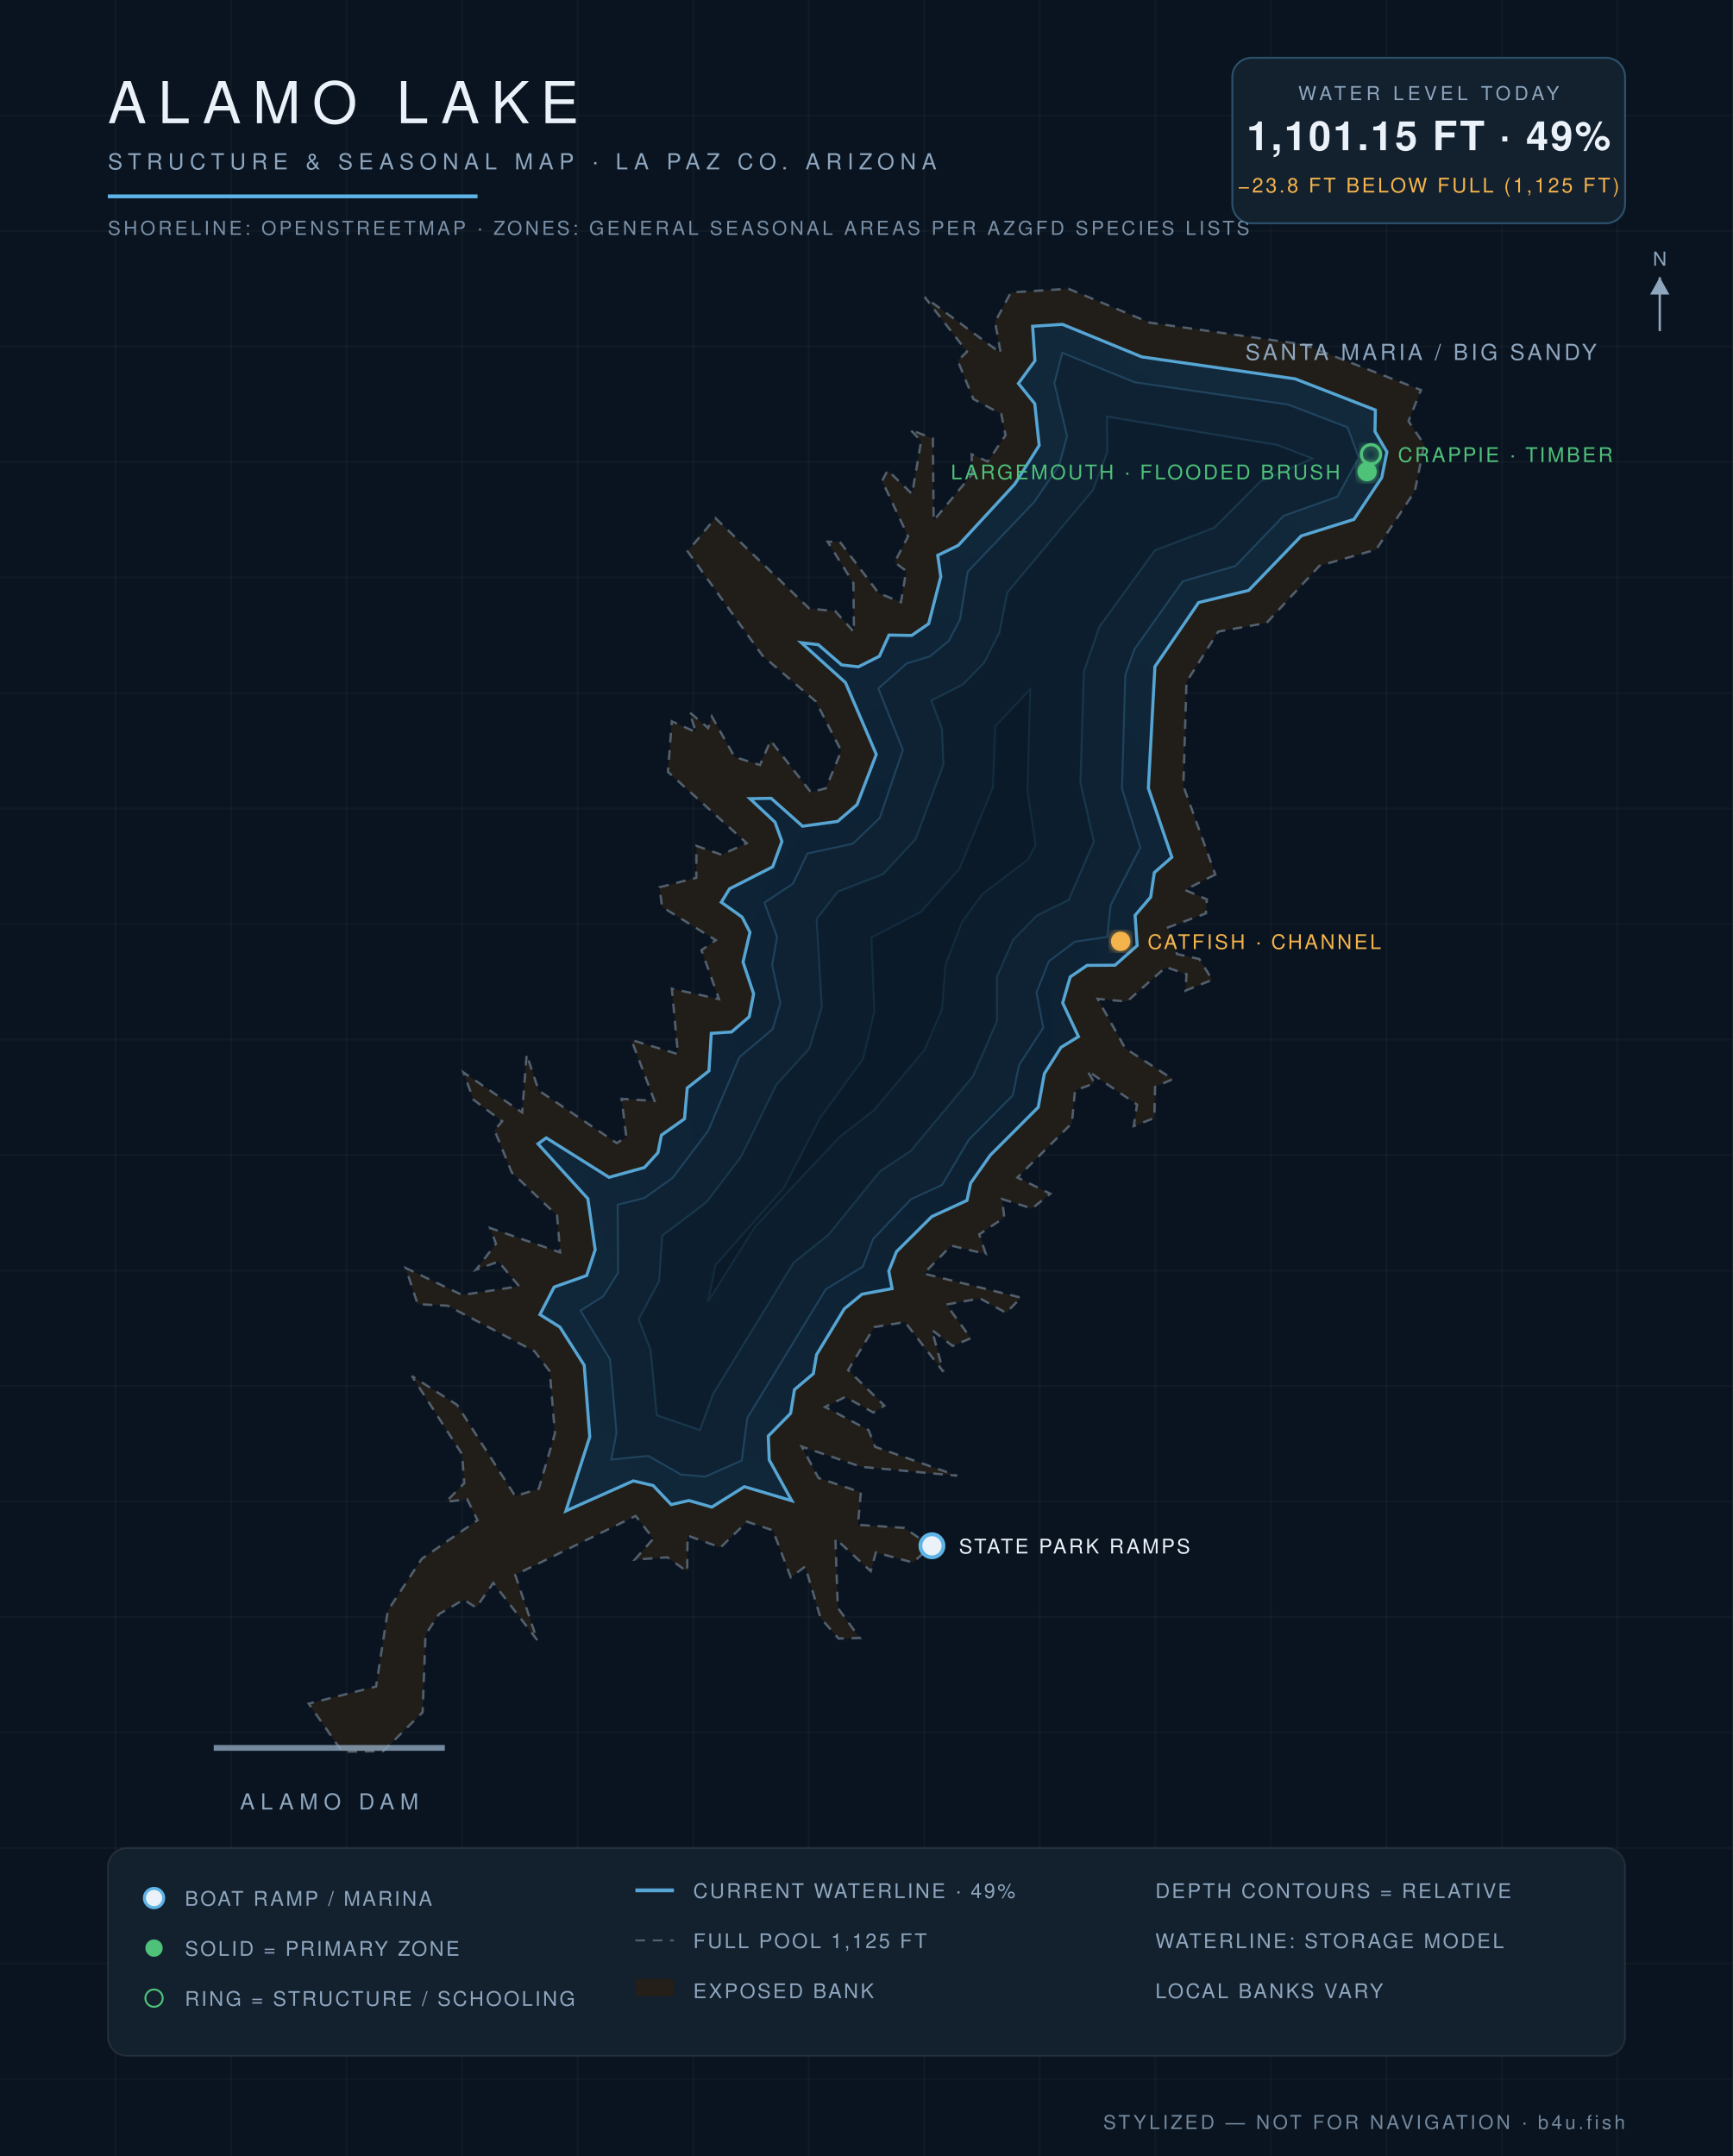
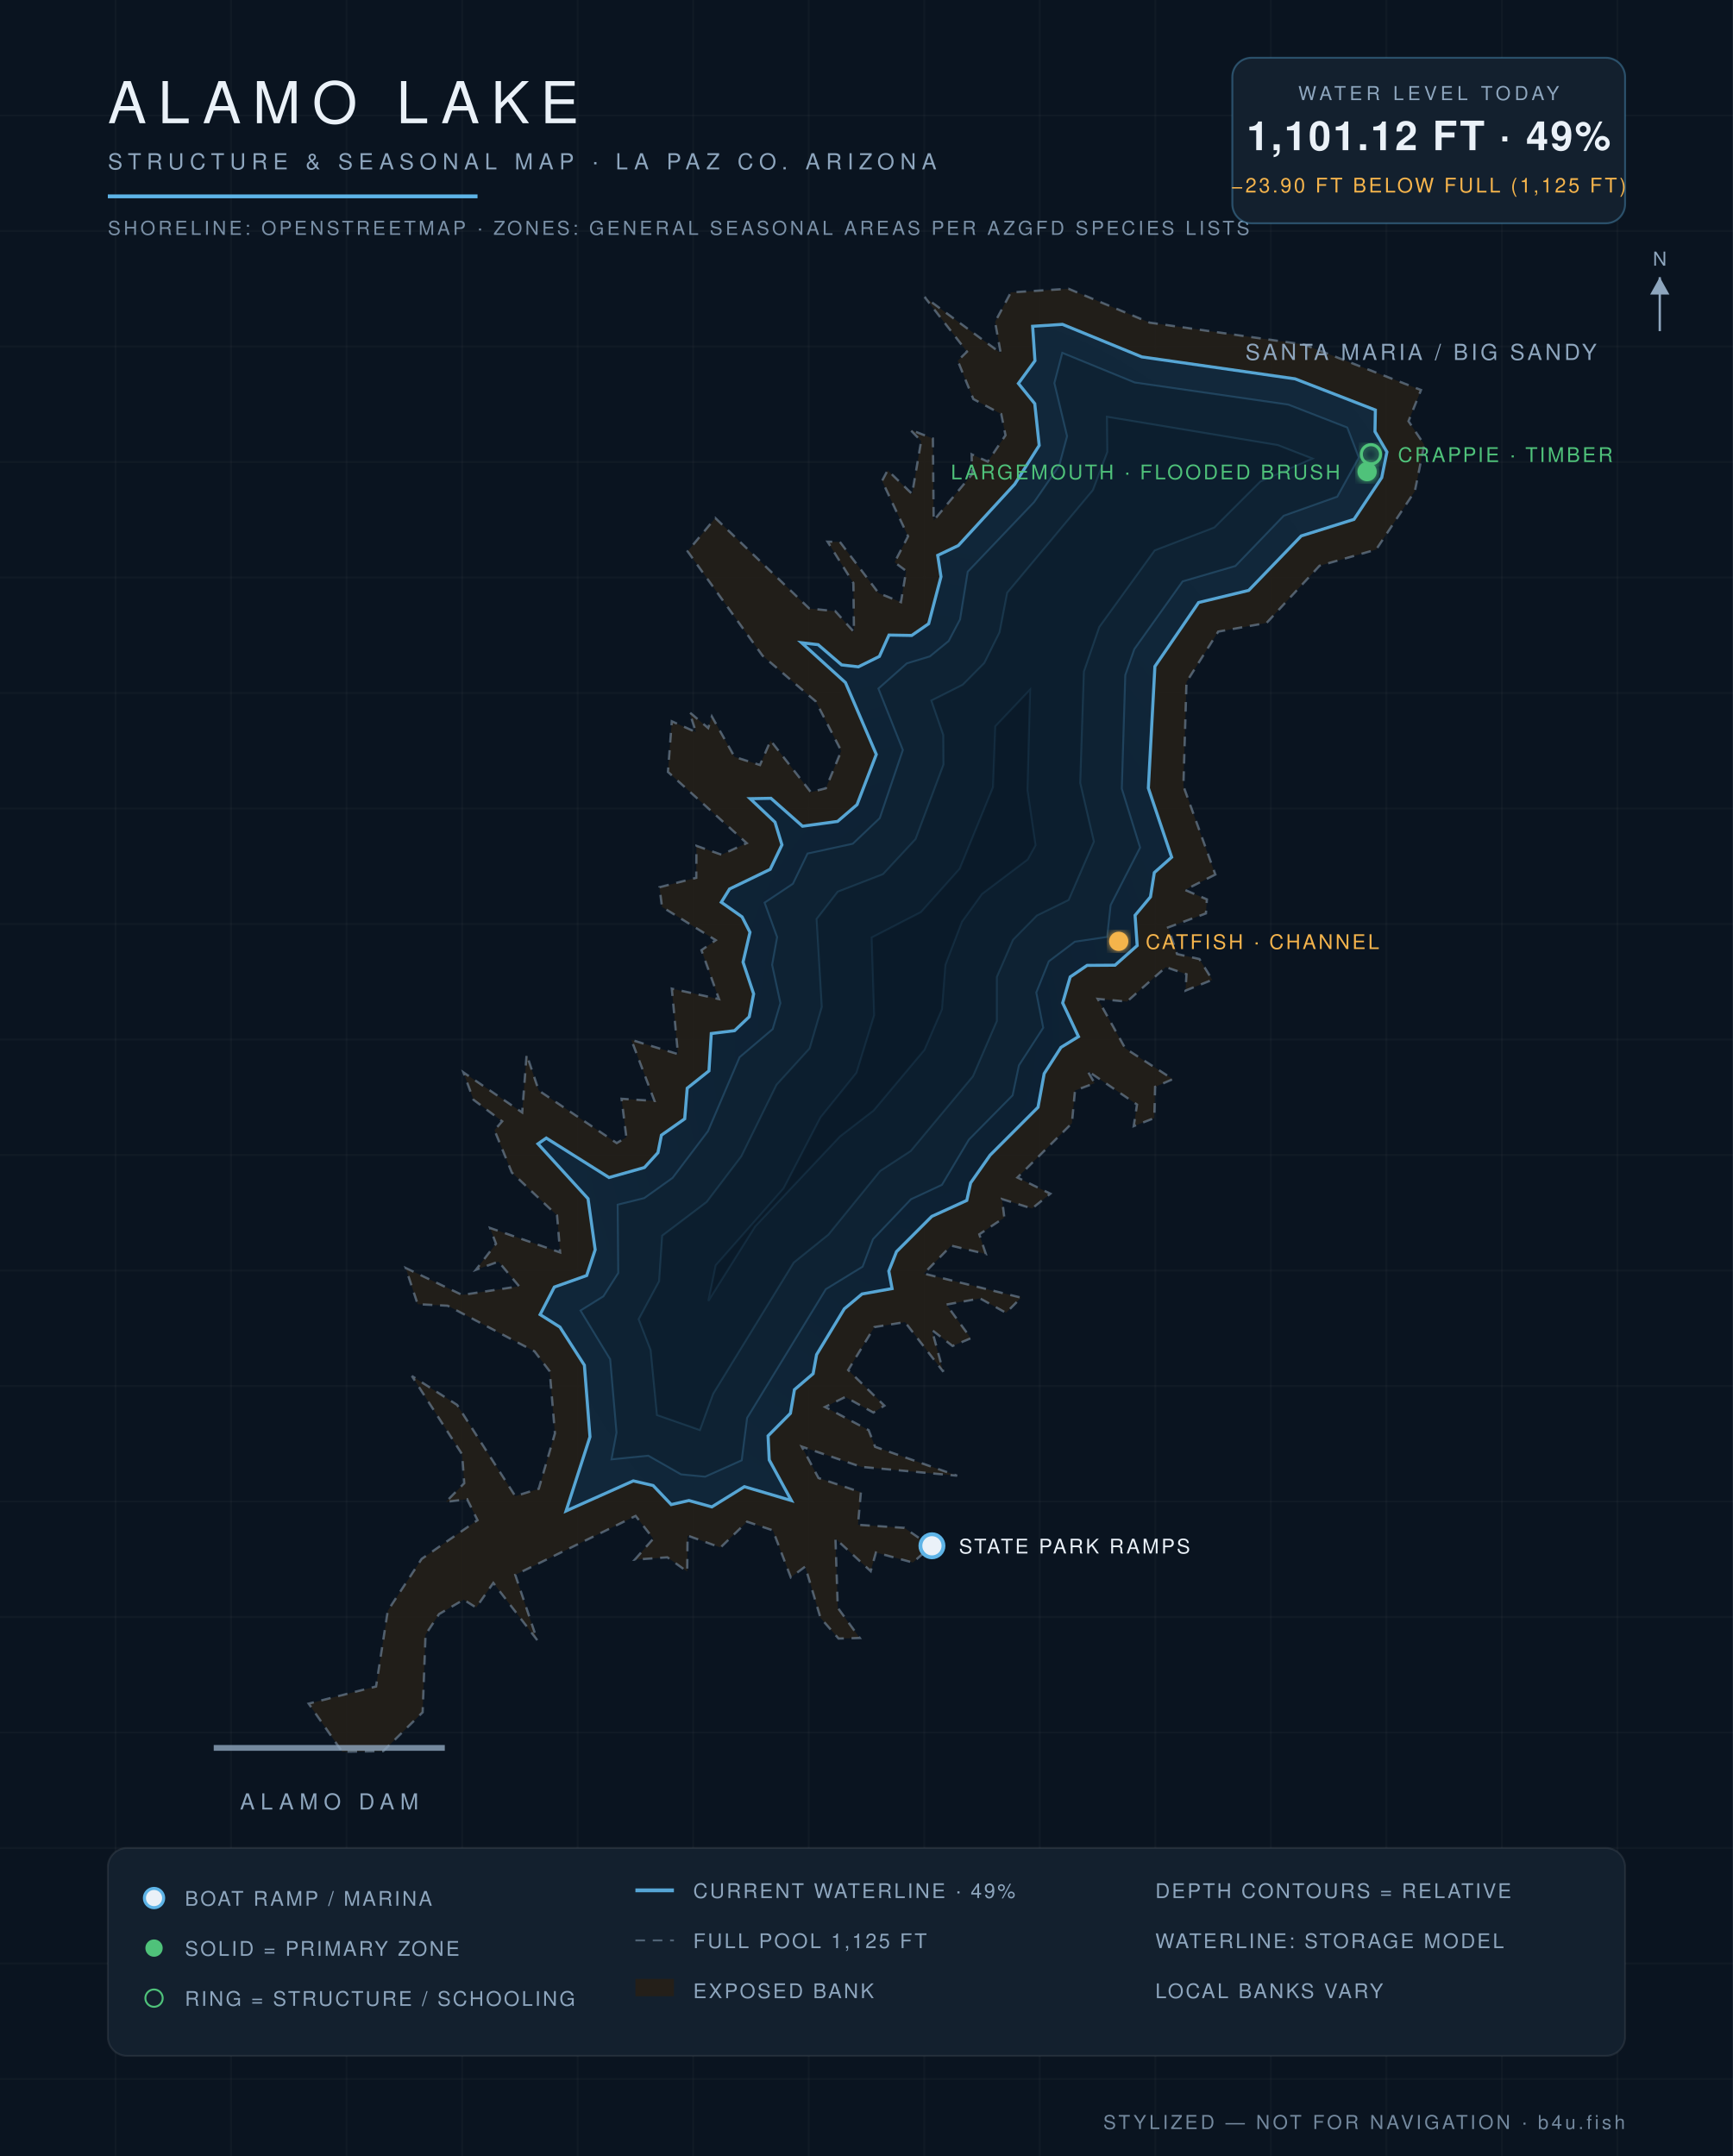
<svg xmlns="http://www.w3.org/2000/svg" viewBox="0 0 900 1120" font-family="Helvetica,Arial,sans-serif">
  <defs>
    <radialGradient id="wg" cx="45%" cy="60%" r="80%">
      <stop offset="0%" stop-color="#0c1f31" />
      <stop offset="55%" stop-color="#102639" />
      <stop offset="100%" stop-color="#13293c" />
    </radialGradient>
    <filter id="glow">
      <feGaussianBlur stdDeviation="2.2" result="b" />
      <feMerge>
        <feMergeNode in="b" />
        <feMergeNode in="SourceGraphic" />
      </feMerge>
    </filter>
  </defs>
  <rect width="900" height="1120" fill="#0a1420" />
  <g stroke="#ffffff" stroke-opacity="0.025">
    <line x1="60" y1="0" x2="60" y2="1120" />
    <line x1="120" y1="0" x2="120" y2="1120" />
    <line x1="180" y1="0" x2="180" y2="1120" />
    <line x1="240" y1="0" x2="240" y2="1120" />
    <line x1="300" y1="0" x2="300" y2="1120" />
    <line x1="360" y1="0" x2="360" y2="1120" />
    <line x1="420" y1="0" x2="420" y2="1120" />
    <line x1="480" y1="0" x2="480" y2="1120" />
    <line x1="540" y1="0" x2="540" y2="1120" />
    <line x1="600" y1="0" x2="600" y2="1120" />
    <line x1="660" y1="0" x2="660" y2="1120" />
    <line x1="720" y1="0" x2="720" y2="1120" />
    <line x1="780" y1="0" x2="780" y2="1120" />
    <line x1="840" y1="0" x2="840" y2="1120" />
    <line x1="0" y1="60" x2="900" y2="60" />
    <line x1="0" y1="120" x2="900" y2="120" />
    <line x1="0" y1="180" x2="900" y2="180" />
    <line x1="0" y1="240" x2="900" y2="240" />
    <line x1="0" y1="300" x2="900" y2="300" />
    <line x1="0" y1="360" x2="900" y2="360" />
    <line x1="0" y1="420" x2="900" y2="420" />
    <line x1="0" y1="480" x2="900" y2="480" />
    <line x1="0" y1="540" x2="900" y2="540" />
    <line x1="0" y1="600" x2="900" y2="600" />
    <line x1="0" y1="660" x2="900" y2="660" />
    <line x1="0" y1="720" x2="900" y2="720" />
    <line x1="0" y1="780" x2="900" y2="780" />
    <line x1="0" y1="840" x2="900" y2="840" />
    <line x1="0" y1="900" x2="900" y2="900" />
    <line x1="0" y1="960" x2="900" y2="960" />
    <line x1="0" y1="1020" x2="900" y2="1020" />
    <line x1="0" y1="1080" x2="900" y2="1080" />
  </g>
  <path d="M 631.2,454.3 L 615.4,462.3 L 626.8,467.2 L 626.3,474.5 L 606.6,481.8 L 611.3,495.6 L 622.9,498.2 L 629.6,509.0 L 615.7,514.6 L 616.2,506.1 L 605.5,502.4 L 585.3,520.3 L 570.1,518.9 L 584.4,544.6 L 609.1,560.6 L 599.9,564.6 L 599.5,580.8 L 588.8,585.0 L 590.5,573.8 L 564.7,556.2 L 568.5,562.7 L 558.3,566.5 L 556.7,583.5 L 528.4,611.7 L 545.5,620.1 L 536.0,627.8 L 520.4,622.9 L 521.6,632.5 L 508.6,641.2 L 512.0,651.4 L 494.0,647.1 L 479.8,661.6 L 530.3,674.1 L 522.5,682.0 L 509.0,674.5 L 491.5,677.7 L 504.2,695.2 L 494.7,699.2 L 484.0,690.9 L 489.9,712.6 L 470.0,686.8 L 454.1,689.4 L 440.5,711.7 L 459.3,730.2 L 453.6,733.8 L 439.0,725.7 L 428.5,730.9 L 451.1,742.9 L 454.5,751.6 L 497.1,766.6 L 447.3,762.0 L 416.4,751.5 L 425.1,767.8 L 447.1,775.2 L 445.6,792.1 L 469.7,793.7 L 483.6,803.3 L 474.1,811.7 L 454.9,806.5 L 452.2,816.2 L 433.9,799.3 L 435.1,835.2 L 446.5,850.9 L 435.5,851.2 L 426.1,840.4 L 418.2,813.8 L 410.7,819.4 L 401.4,795.0 L 388.0,790.5 L 374.2,803.9 L 357.1,797.7 L 356.9,816.4 L 346.6,809.0 L 329.7,810.2 L 339.3,799.3 L 330.1,787.5 L 267.6,818.1 L 279.0,852.0 L 256.2,822.3 L 247.3,835.1 L 240.8,831.0 L 228.0,838.5 L 221.0,849.2 L 219.5,889.5 L 199.0,909.7 L 177.7,910.0 L 160.3,885.0 L 195.3,876.1 L 201.4,836.7 L 219.0,809.8 L 248.0,789.7 L 242.6,778.8 L 231.6,780.2 L 241.1,770.5 L 240.0,755.5 L 213.9,714.8 L 237.4,729.8 L 267.6,777.2 L 279.8,773.4 L 288.2,744.6 L 285.5,712.4 L 277.6,702.0 L 232.5,678.3 L 216.9,677.5 L 210.7,658.7 L 240.0,672.7 L 269.6,668.2 L 258.9,655.4 L 247.2,659.6 L 257.6,646.1 L 254.5,637.9 L 290.9,650.6 L 289.3,631.4 L 265.8,609.1 L 256.8,587.1 L 260.8,582.5 L 245.9,571.3 L 240.7,557.1 L 271.2,577.9 L 273.5,547.8 L 279.8,566.5 L 320.3,593.8 L 325.3,590.8 L 322.8,570.8 L 339.9,571.9 L 327.9,540.2 L 352.1,547.6 L 348.9,513.6 L 373.4,519.0 L 364.3,493.6 L 371.7,488.4 L 343.8,471.1 L 342.5,460.9 L 361.6,456.0 L 361.7,439.4 L 374.7,444.0 L 387.8,438.0 L 346.9,401.0 L 348.9,374.7 L 361.4,380.3 L 358.1,370.0 L 367.8,378.2 L 369.7,372.2 L 381.5,393.2 L 394.7,397.4 L 400.2,384.7 L 421.1,411.5 L 428.9,409.5 L 436.9,390.1 L 423.7,364.4 L 396.0,340.6 L 357.1,286.4 L 371.5,269.1 L 420.3,316.1 L 433.8,317.5 L 443.5,328.3 L 443.2,302.9 L 429.8,281.4 L 436.2,281.5 L 456.3,308.1 L 467.9,312.8 L 470.6,296.6 L 464.6,292.1 L 471.6,278.6 L 458.1,249.8 L 461.0,244.3 L 473.7,256.6 L 478.4,229.1 L 472.7,223.2 L 484.5,227.8 L 484.9,270.4 L 504.9,246.3 L 504.6,236.0 L 513.0,239.8 L 522.2,226.1 L 520.0,215.1 L 505.5,207.3 L 497.4,187.4 L 502.2,182.7 L 480.2,154.3 L 519.7,183.4 L 516.8,167.2 L 525.0,151.9 L 554.9,150.0 L 597.1,167.6 L 677.3,179.0 L 738.0,202.6 L 731.5,218.8 L 739.7,231.0 L 734.8,255.2 L 714.7,285.5 L 685.3,293.9 L 657.8,323.6 L 632.7,328.1 L 616.2,354.3 L 614.6,408.3 L 631.2,454.3 Z" fill="#241f19" fill-opacity="0.9" stroke="#8ea6be" stroke-opacity="0.5" stroke-width="1.2" stroke-dasharray="5 4" />
-   <path d="M 293.9,784.9 L 306.3,746.4 L 303.4,709.2 L 290.8,689.4 L 280.4,682.9 L 287.8,668.6 L 304.7,662.6 L 309.1,649.2 L 305.3,622.7 L 279.4,594.2 L 283.7,591.1 L 316.3,611.6 L 334.7,606.5 L 341.7,598.8 L 343.5,589.7 L 355.5,581.2 L 356.9,565.2 L 368.2,556.3 L 369.4,536.8 L 379.9,536.1 L 389.1,528.2 L 391.4,516.3 L 385.9,499.8 L 389.5,484.3 L 385.4,476.4 L 374.6,468.7 L 378.9,461.7 L 401.3,450.3 L 406.1,437.1 L 402.5,427.1 L 389.5,414.9 L 400.5,414.7 L 416.8,429.2 L 435.0,426.7 L 445.1,418.0 L 455.1,391.9 L 439.1,354.6 L 416.2,333.9 L 425.0,334.9 L 437.1,345.4 L 445.8,346.4 L 456.7,340.9 L 461.7,329.9 L 473.5,330.1 L 482.3,324.0 L 488.6,299.6 L 487.0,288.5 L 497.7,283.3 L 527.0,251.5 L 539.7,231.4 L 537.4,209.7 L 528.9,199.2 L 537.5,187.4 L 536.3,169.5 L 551.8,168.5 L 593.0,185.4 L 672.6,196.8 L 714.3,213.0 L 714.1,224.2 L 720.3,234.8 L 717.6,248.1 L 703.2,269.8 L 675.8,278.4 L 648.5,306.7 L 622.5,313.0 L 599.8,346.3 L 596.4,409.4 L 608.6,445.3 L 599.5,453.3 L 597.6,466.0 L 589.5,475.5 L 590.6,491.2 L 579.1,501.4 L 564.6,501.5 L 555.8,507.5 L 551.9,521.0 L 560.1,538.5 L 551.0,544.1 L 542.4,557.7 L 539.2,575.2 L 514.3,600.1 L 504.1,614.6 L 502.2,623.6 L 483.9,632.0 L 465.6,650.2 L 461.6,660.3 L 463.3,669.4 L 447.7,672.3 L 438.5,679.9 L 424.1,703.7 L 422.4,713.6 L 412.6,721.9 L 410.6,734.2 L 399.0,746.0 L 399.5,758.4 L 411.2,779.6 L 386.6,772.3 L 369.7,782.9 L 357.8,779.5 L 348.6,781.6 L 339.2,771.7 L 328.9,769.3 L 293.9,784.9 Z" fill="url(#wg)" stroke="#5eb4e7" stroke-opacity="0.9" stroke-width="1.6" />
-   <path d="M 320.8,625.8 L 334.6,622.4 L 349.3,611.9 L 367.7,587.6 L 384.0,549.2 L 401.3,534.6 L 405.3,521.1 L 401.0,501.2 L 403.6,486.8 L 397.0,468.9 L 411.8,459.1 L 419.3,443.4 L 442.9,438.3 L 456.9,424.9 L 468.9,389.6 L 456.2,357.6 L 471.0,344.6 L 482.9,341.0 L 492.7,333.0 L 498.6,321.8 L 502.6,297.0 L 537.1,260.8 L 550.0,241.9 L 554.2,226.6 L 547.6,199.0 L 551.7,183.3 L 589.3,198.6 L 669.1,210.2 L 699.8,222.0 L 705.7,237.7 L 694.6,258.0 L 666.7,267.9 L 641.6,294.0 L 614.2,302.0 L 589.2,337.2 L 584.4,350.7 L 582.7,409.7 L 592.2,440.3 L 576.8,470.2 L 575.0,486.7 L 558.2,489.2 L 544.7,499.4 L 538.3,515.6 L 541.8,533.9 L 529.2,553.4 L 526.0,569.0 L 503.2,592.0 L 489.3,615.5 L 473.1,623.0 L 453.4,643.7 L 448.1,658.0 L 428.9,669.7 L 388.1,736.6 L 385.2,758.7 L 366.2,767.1 L 353.7,766.0 L 336.7,756.3 L 317.5,758.2 L 320.2,744.2 L 316.8,706.1 L 301.5,680.8 L 313.3,673.4 L 321.0,661.2 L 320.8,625.8 Z" fill="#0e2233" stroke="#5eb4e7" stroke-opacity="0.22" stroke-width="1" />
-   <path d="M 363.5,742.9 L 341.1,735.2 L 337.9,701.3 L 331.7,685.3 L 342.3,665.6 L 343.9,641.9 L 367.0,624.4 L 385.0,600.7 L 403.2,563.5 L 420.4,544.6 L 426.8,523.1 L 424.1,477.4 L 435.1,463.2 L 458.6,454.1 L 475.5,435.9 L 490.0,397.2 L 489.2,378.5 L 483.7,363.9 L 500.0,355.6 L 511.1,344.3 L 519.1,328.5 L 523.1,307.9 L 567.6,254.6 L 575.1,234.8 L 574.9,216.4 L 663.6,231.2 L 681.6,238.2 L 654.6,250.1 L 630.7,274.1 L 599.8,285.9 L 570.9,325.7 L 562.9,348.9 L 561.1,406.7 L 568.1,437.2 L 555.0,467.5 L 538.5,475.6 L 526.2,488.2 L 517.7,507.5 L 517.8,530.4 L 505.3,559.1 L 473.0,597.9 L 457.1,608.4 L 430.3,641.4 L 412.2,655.9 L 370.4,724.0 L 363.5,742.9 Z" fill="#0c1e2e" stroke="#5eb4e7" stroke-opacity="0.15" stroke-width="1" />
-   <path d="M 367.7,676.2 L 371.6,657.2 L 406.9,617.4 L 426.1,580.5 L 448.2,550.2 L 454.1,525.7 L 452.6,487.0 L 478.3,473.7 L 498.3,451.3 L 515.7,409.0 L 516.9,377.3 L 535.0,358.1 L 533.6,410.5 L 537.8,439.1 L 533.8,446.5 L 510.1,464.5 L 499.6,478.9 L 491.0,501.2 L 489.2,524.3 L 480.1,545.4 L 453.7,576.9 L 436.2,590.4 L 392.2,637.1 L 367.7,676.2 Z" fill="#0a1a29" stroke="#5eb4e7" stroke-opacity="0.1" stroke-width="1" />
+   <path d="M 294.0,784.9 L 306.4,746.4 L 303.5,709.2 L 290.8,689.4 L 280.5,682.9 L 287.9,668.6 L 304.7,662.6 L 309.1,649.2 L 305.4,622.7 L 279.4,594.2 L 283.7,591.2 L 316.3,611.7 L 334.7,606.5 L 341.7,598.8 L 343.5,589.7 L 355.6,581.2 L 356.9,565.3 L 368.2,556.3 L 369.4,536.9 L 381.5,535.4 L 389.1,528.2 L 391.4,516.3 L 385.9,499.8 L 389.5,484.3 L 385.4,476.3 L 374.6,468.7 L 378.9,461.8 L 400.0,451.6 L 406.1,438.9 L 402.5,427.1 L 389.6,414.9 L 400.4,414.7 L 416.8,429.2 L 435.0,426.7 L 445.1,418.0 L 455.1,391.9 L 439.1,354.6 L 416.3,333.9 L 424.9,334.9 L 437.1,345.4 L 445.8,346.4 L 456.7,341.0 L 461.7,329.9 L 473.5,330.1 L 482.3,324.0 L 488.7,299.6 L 487.0,288.5 L 497.7,283.4 L 527.0,251.5 L 539.7,231.4 L 537.4,209.7 L 528.9,199.2 L 537.5,187.4 L 536.3,169.5 L 551.8,168.5 L 593.0,185.4 L 672.6,196.8 L 714.3,213.0 L 714.1,224.2 L 720.3,234.8 L 717.6,248.1 L 703.2,269.8 L 675.8,278.4 L 648.5,306.7 L 622.5,313.0 L 599.8,346.2 L 596.4,409.4 L 608.5,445.3 L 599.5,453.3 L 597.5,465.9 L 589.5,475.5 L 590.6,491.2 L 579.1,501.4 L 564.6,501.5 L 555.8,507.5 L 551.9,521.0 L 560.1,538.5 L 551.0,544.1 L 542.3,557.7 L 539.1,575.2 L 514.2,600.1 L 504.1,614.5 L 502.1,623.6 L 483.9,631.9 L 465.6,650.2 L 461.6,660.3 L 463.3,669.4 L 447.7,672.2 L 438.5,679.9 L 424.1,703.7 L 422.3,713.6 L 412.6,721.9 L 410.5,734.2 L 398.9,745.9 L 399.5,758.4 L 411.0,779.5 L 386.6,772.3 L 369.7,782.8 L 357.8,779.5 L 348.6,781.6 L 339.2,771.7 L 328.9,769.3 L 294.0,784.9 Z" fill="url(#wg)" stroke="#5eb4e7" stroke-opacity="0.9" stroke-width="1.6" />
+   <path d="M 320.8,625.8 L 334.6,622.4 L 349.3,611.9 L 367.7,587.6 L 384.1,549.2 L 401.3,534.6 L 405.3,521.1 L 401.0,501.2 L 403.6,486.8 L 397.1,468.9 L 411.8,459.1 L 419.4,443.4 L 442.9,438.3 L 456.9,425.0 L 468.9,389.6 L 456.2,357.7 L 471.0,344.6 L 482.9,341.0 L 492.7,333.0 L 498.6,321.8 L 502.6,297.0 L 537.1,260.8 L 550.1,241.9 L 554.2,226.6 L 547.6,199.0 L 551.7,183.3 L 589.3,198.7 L 669.1,210.2 L 699.7,222.1 L 705.7,237.7 L 694.5,258.0 L 666.7,267.9 L 641.6,294.0 L 614.2,302.0 L 589.1,337.2 L 584.4,350.7 L 582.6,409.7 L 592.1,440.3 L 576.8,470.2 L 575.0,486.7 L 558.2,489.2 L 544.7,499.4 L 538.2,515.6 L 541.8,533.9 L 529.2,553.4 L 525.9,569.0 L 503.2,592.0 L 489.2,615.5 L 473.1,623.0 L 453.4,643.7 L 448.0,658.0 L 428.9,669.7 L 388.0,736.6 L 385.2,758.6 L 366.2,767.1 L 353.7,765.9 L 336.7,756.2 L 317.6,758.1 L 320.2,744.2 L 316.9,706.1 L 301.5,680.8 L 313.4,673.4 L 321.1,661.3 L 320.8,625.8 Z" fill="#0e2233" stroke="#5eb4e7" stroke-opacity="0.22" stroke-width="1" />
+   <path d="M 363.5,742.9 L 341.2,735.1 L 337.9,701.3 L 331.7,685.3 L 342.3,665.6 L 343.9,641.9 L 367.0,624.4 L 385.0,600.7 L 403.3,563.5 L 420.5,544.6 L 426.8,523.1 L 424.1,477.4 L 435.1,463.2 L 458.6,454.1 L 475.5,435.9 L 490.0,397.2 L 489.9,381.8 L 483.7,363.9 L 500.0,355.7 L 511.2,344.4 L 519.1,328.5 L 523.1,307.9 L 567.6,254.6 L 575.1,234.8 L 574.9,216.5 L 663.6,231.2 L 681.6,238.2 L 654.6,250.1 L 630.7,274.0 L 599.7,285.9 L 570.9,325.7 L 562.9,348.9 L 561.0,406.7 L 568.1,437.2 L 555.0,467.5 L 538.5,475.6 L 526.1,488.2 L 517.7,507.5 L 517.7,530.4 L 505.3,559.1 L 473.0,597.9 L 457.1,608.3 L 430.2,641.4 L 412.2,655.9 L 370.4,724.0 L 363.5,742.9 Z" fill="#0c1e2e" stroke="#5eb4e7" stroke-opacity="0.15" stroke-width="1" />
+   <path d="M 367.9,675.8 L 371.7,657.3 L 406.9,617.4 L 426.1,580.5 L 444.8,557.3 L 454.0,527.4 L 452.7,487.0 L 478.3,473.8 L 498.4,451.3 L 515.7,409.0 L 516.9,377.3 L 535.0,358.2 L 533.6,410.5 L 537.8,439.1 L 533.7,446.5 L 510.0,464.4 L 499.6,478.8 L 491.0,501.2 L 489.2,524.3 L 480.1,545.4 L 453.7,576.9 L 436.2,590.4 L 392.2,637.1 L 367.9,675.8 Z" fill="#0a1a29" stroke="#5eb4e7" stroke-opacity="0.1" stroke-width="1" />
  <text x="738" y="187" fill="#8ea6be" font-size="11.5" letter-spacing="1.6" text-anchor="middle">SANTA MARIA / BIG SANDY</text>
  <line x1="111" y1="908" x2="231" y2="908" stroke="#8ea6be" stroke-width="3" stroke-opacity="0.8" />
  <text x="171" y="940" fill="#8ea6be" font-size="11.5" letter-spacing="3" text-anchor="middle">ALAMO DAM</text>
  <circle cx="484" cy="803" r="6" fill="#eaf1f8" stroke="#5eb4e7" stroke-width="2" />
  <text x="498" y="807" fill="#eaf1f8" font-size="10.5" letter-spacing="1.2" text-anchor="start">STATE PARK RAMPS</text>
  <circle cx="710" cy="245" r="5" fill="#4fc27a" filter="url(#glow)" />
  <text x="696" y="249" fill="#4fc27a" font-size="10.5" letter-spacing="1.2" text-anchor="end">LARGEMOUTH · FLOODED BRUSH</text>
  <circle cx="712" cy="236" r="5" fill="none" stroke="#4fc27a" stroke-width="1.6" filter="url(#glow)" />
  <text x="726" y="240" fill="#4fc27a" font-size="10.5" letter-spacing="1.2" text-anchor="start">CRAPPIE · TIMBER</text>
-   <circle cx="582" cy="489" r="5" fill="#f5b44c" filter="url(#glow)" />
-   <text x="596" y="493" fill="#f5b44c" font-size="10.5" letter-spacing="1.2" text-anchor="start">CATFISH · CHANNEL</text>
+   <circle cx="581" cy="489" r="5" fill="#f5b44c" filter="url(#glow)" />
+   <text x="595" y="493" fill="#f5b44c" font-size="10.5" letter-spacing="1.2" text-anchor="start">CATFISH · CHANNEL</text>
  <text x="56" y="64" fill="#eaf1f8" font-size="30" letter-spacing="6" font-weight="300">ALAMO LAKE</text>
  <text x="56" y="88" fill="#8ea6be" font-size="11.5" letter-spacing="3">STRUCTURE &amp; SEASONAL MAP · LA PAZ CO. ARIZONA</text>
  <line x1="56" y1="102" x2="248" y2="102" stroke="#5eb4e7" stroke-width="2" />
  <text x="56" y="122" fill="#8ea6be" font-size="10" letter-spacing="1.5" opacity="0.85">SHORELINE: OPENSTREETMAP · ZONES: GENERAL SEASONAL AREAS PER AZGFD SPECIES LISTS</text>
  <g>
    <rect x="640" y="30" width="204" height="86" rx="10" fill="#13202e" stroke="#5eb4e7" stroke-opacity="0.35" />
    <text x="742" y="52" fill="#8ea6be" font-size="10" letter-spacing="2" text-anchor="middle">WATER LEVEL TODAY</text>
-     <text x="742" y="78" fill="#eaf1f8" font-size="21" letter-spacing="1" text-anchor="middle" font-weight="600">1,101.15 FT · 49%</text>
-     <text x="742" y="100" fill="#f5b44c" font-size="10.5" letter-spacing="1.2" text-anchor="middle">−23.8 FT BELOW FULL (1,125 FT)</text>
+     <text x="742" y="78" fill="#eaf1f8" font-size="21" letter-spacing="1" text-anchor="middle" font-weight="600">1,101.12 FT · 49%</text>
+     <text x="742" y="100" fill="#f5b44c" font-size="10.5" letter-spacing="1.2" text-anchor="middle">−23.90 FT BELOW FULL (1,125 FT)</text>
  </g>
  <g font-size="10.5" letter-spacing="1.1">
    <rect x="56" y="960" width="788" height="108" rx="10" fill="#13202e" stroke="#ffffff" stroke-opacity="0.08" />
    <circle cx="80" cy="986" r="5" fill="#eaf1f8" stroke="#5eb4e7" stroke-width="1.6" />
    <text x="96" y="990" fill="#8ea6be">BOAT RAMP / MARINA</text>
    <circle cx="80" cy="1012" r="4.5" fill="#4fc27a" />
    <text x="96" y="1016" fill="#8ea6be">SOLID = PRIMARY ZONE</text>
    <circle cx="80" cy="1038" r="4.5" fill="none" stroke="#4fc27a" />
    <text x="96" y="1042" fill="#8ea6be">RING = STRUCTURE / SCHOOLING</text>
    <line x1="330" y1="982" x2="350" y2="982" stroke="#5eb4e7" stroke-opacity="0.9" stroke-width="2" />
    <text x="360" y="986" fill="#8ea6be">CURRENT WATERLINE · 49%</text>
    <line x1="330" y1="1008" x2="350" y2="1008" stroke="#8ea6be" stroke-opacity="0.5" stroke-dasharray="5 4" />
    <text x="360" y="1012" fill="#8ea6be">FULL POOL 1,125 FT</text>
    <rect x="330" y="1028" width="20" height="9" fill="#241f19" />
    <text x="360" y="1038" fill="#8ea6be">EXPOSED BANK</text>
    <text x="600" y="986" fill="#8ea6be">DEPTH CONTOURS = RELATIVE</text>
    <text x="600" y="1012" fill="#8ea6be">WATERLINE: STORAGE MODEL</text>
    <text x="600" y="1038" fill="#8ea6be">LOCAL BANKS VARY</text>
  </g>
  <text x="844" y="1106" fill="#8ea6be" font-size="10" letter-spacing="1.5" text-anchor="end" opacity="0.8">STYLIZED — NOT FOR NAVIGATION · b4u.fish</text>
  <g transform="translate(862,158)" stroke="#8ea6be" fill="#8ea6be">
    <line x1="0" y1="14" x2="0" y2="-14" stroke-width="1.2" />
    <path d="M 0,-14 l 5,9 h -10 z" stroke="none" />
    <text x="0" y="-20" font-size="10" text-anchor="middle" stroke="none">N</text>
  </g>
</svg>
